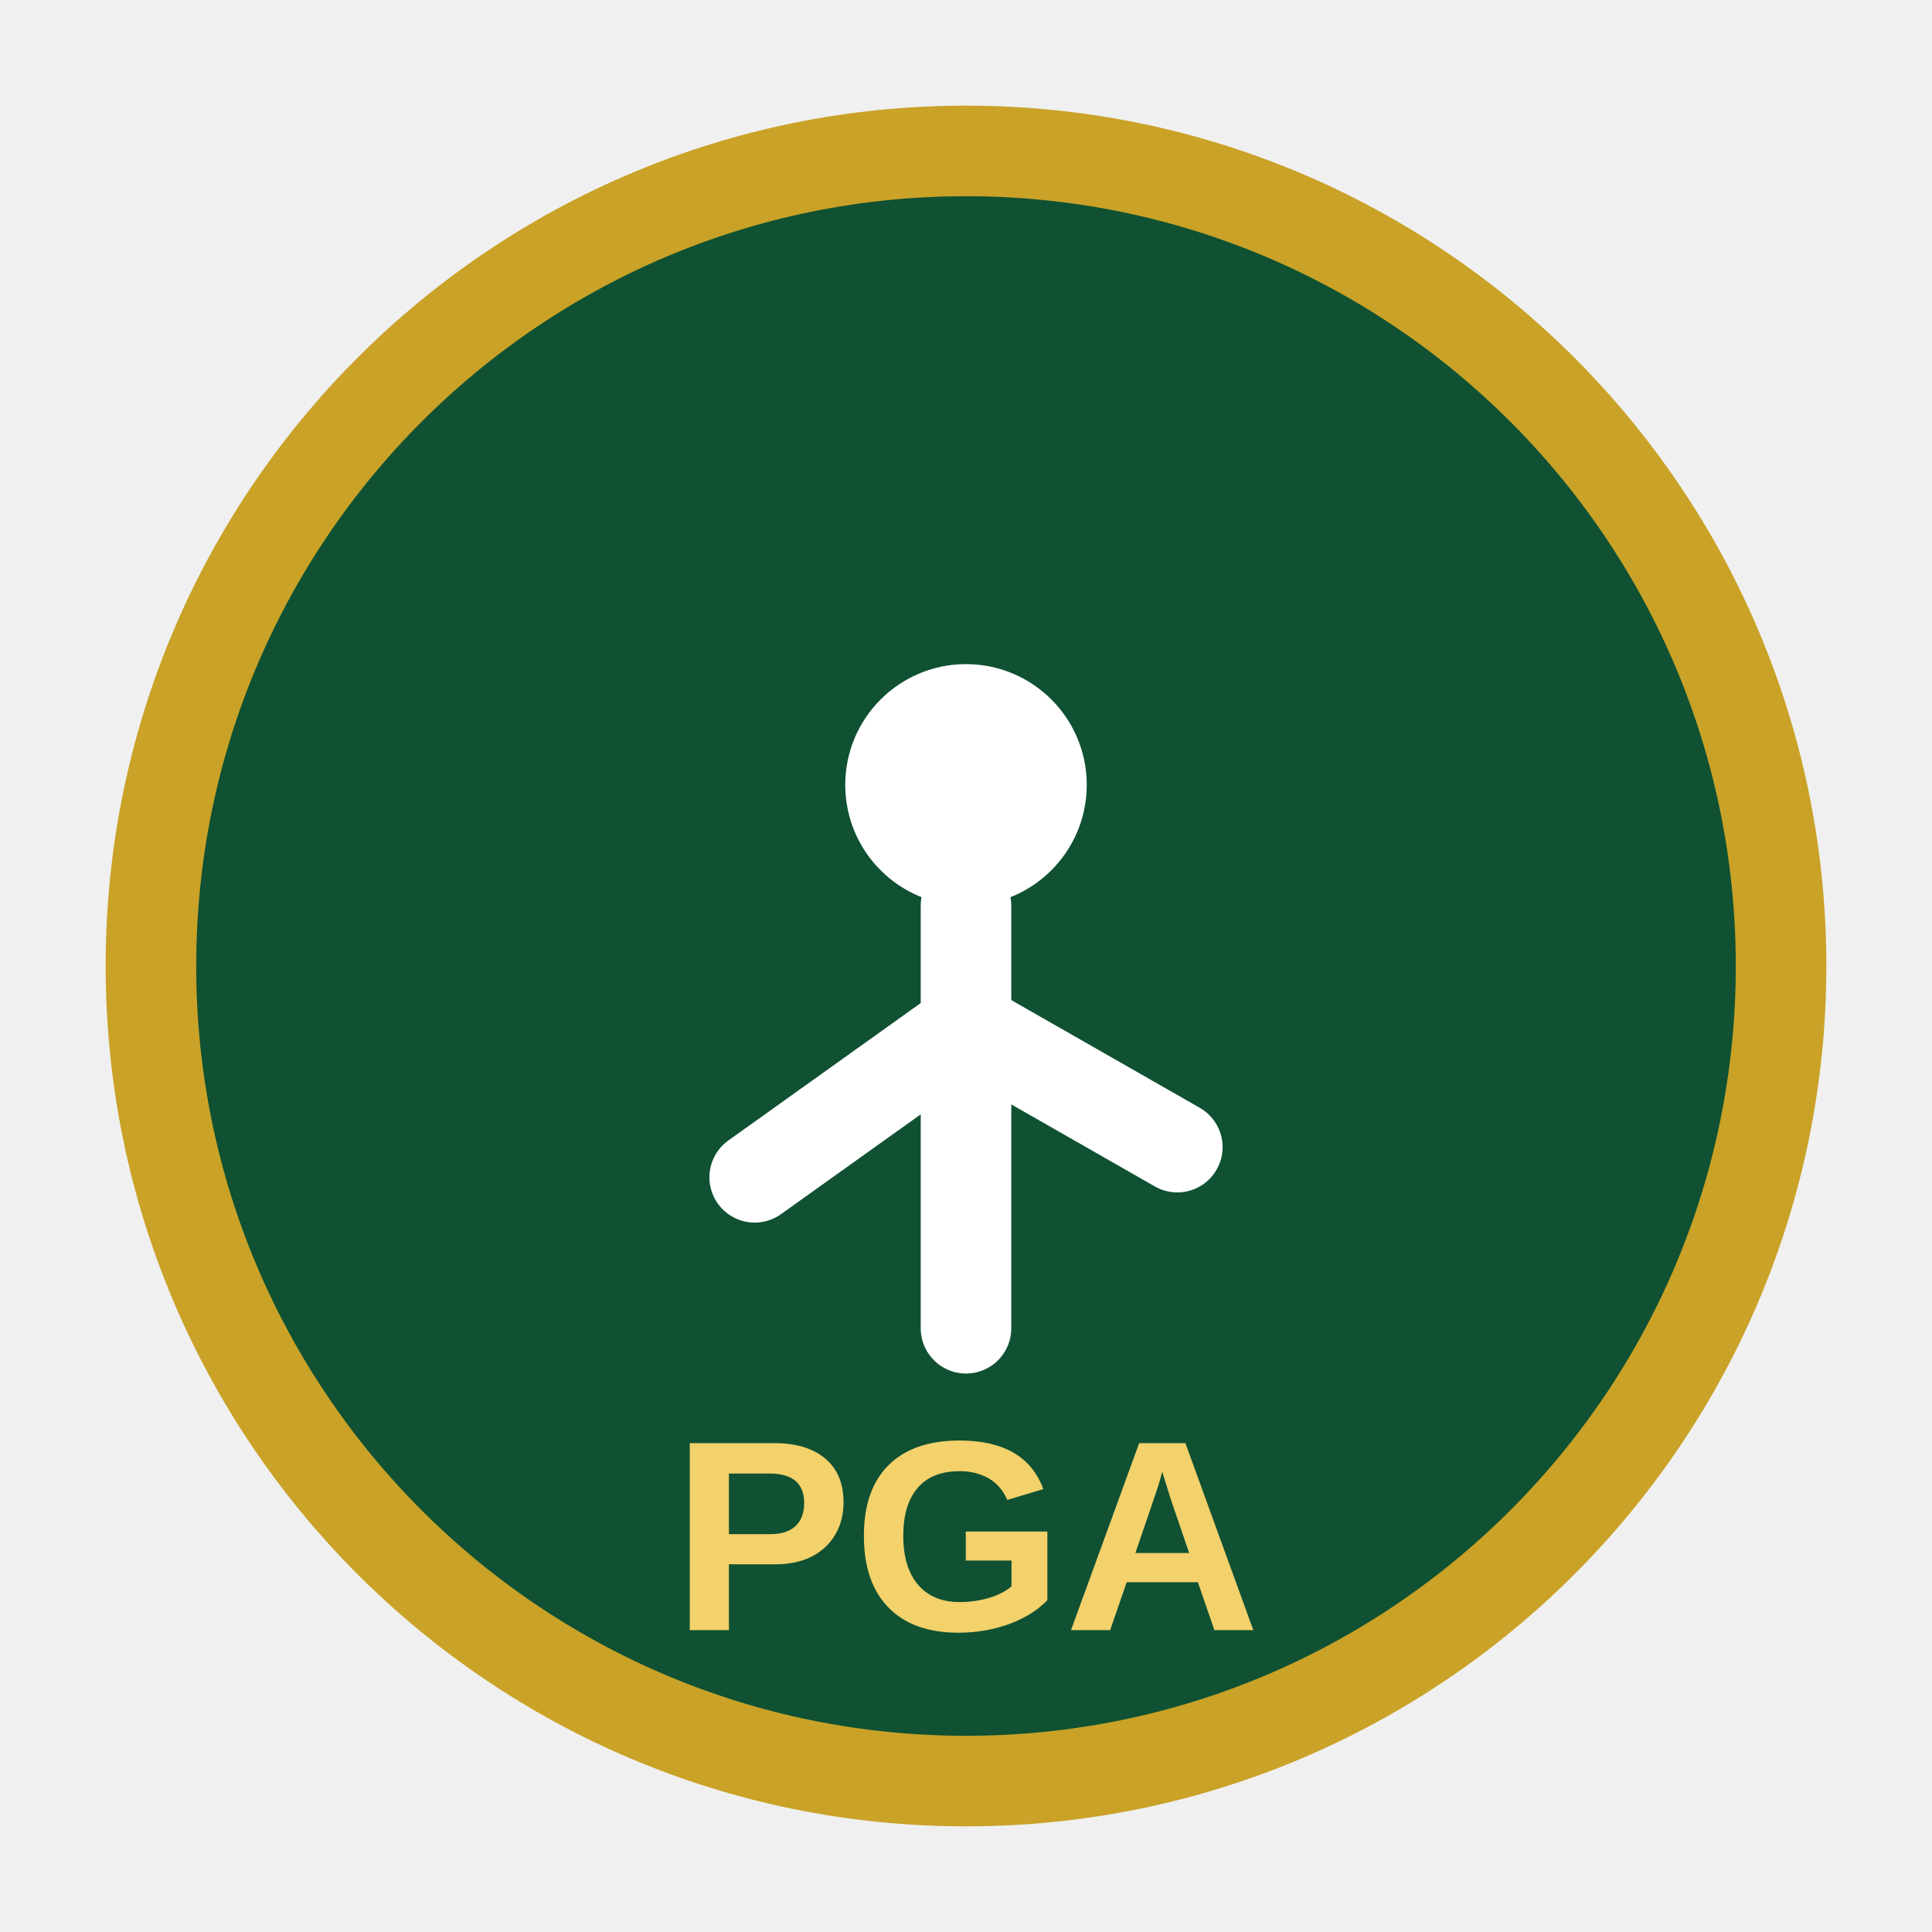
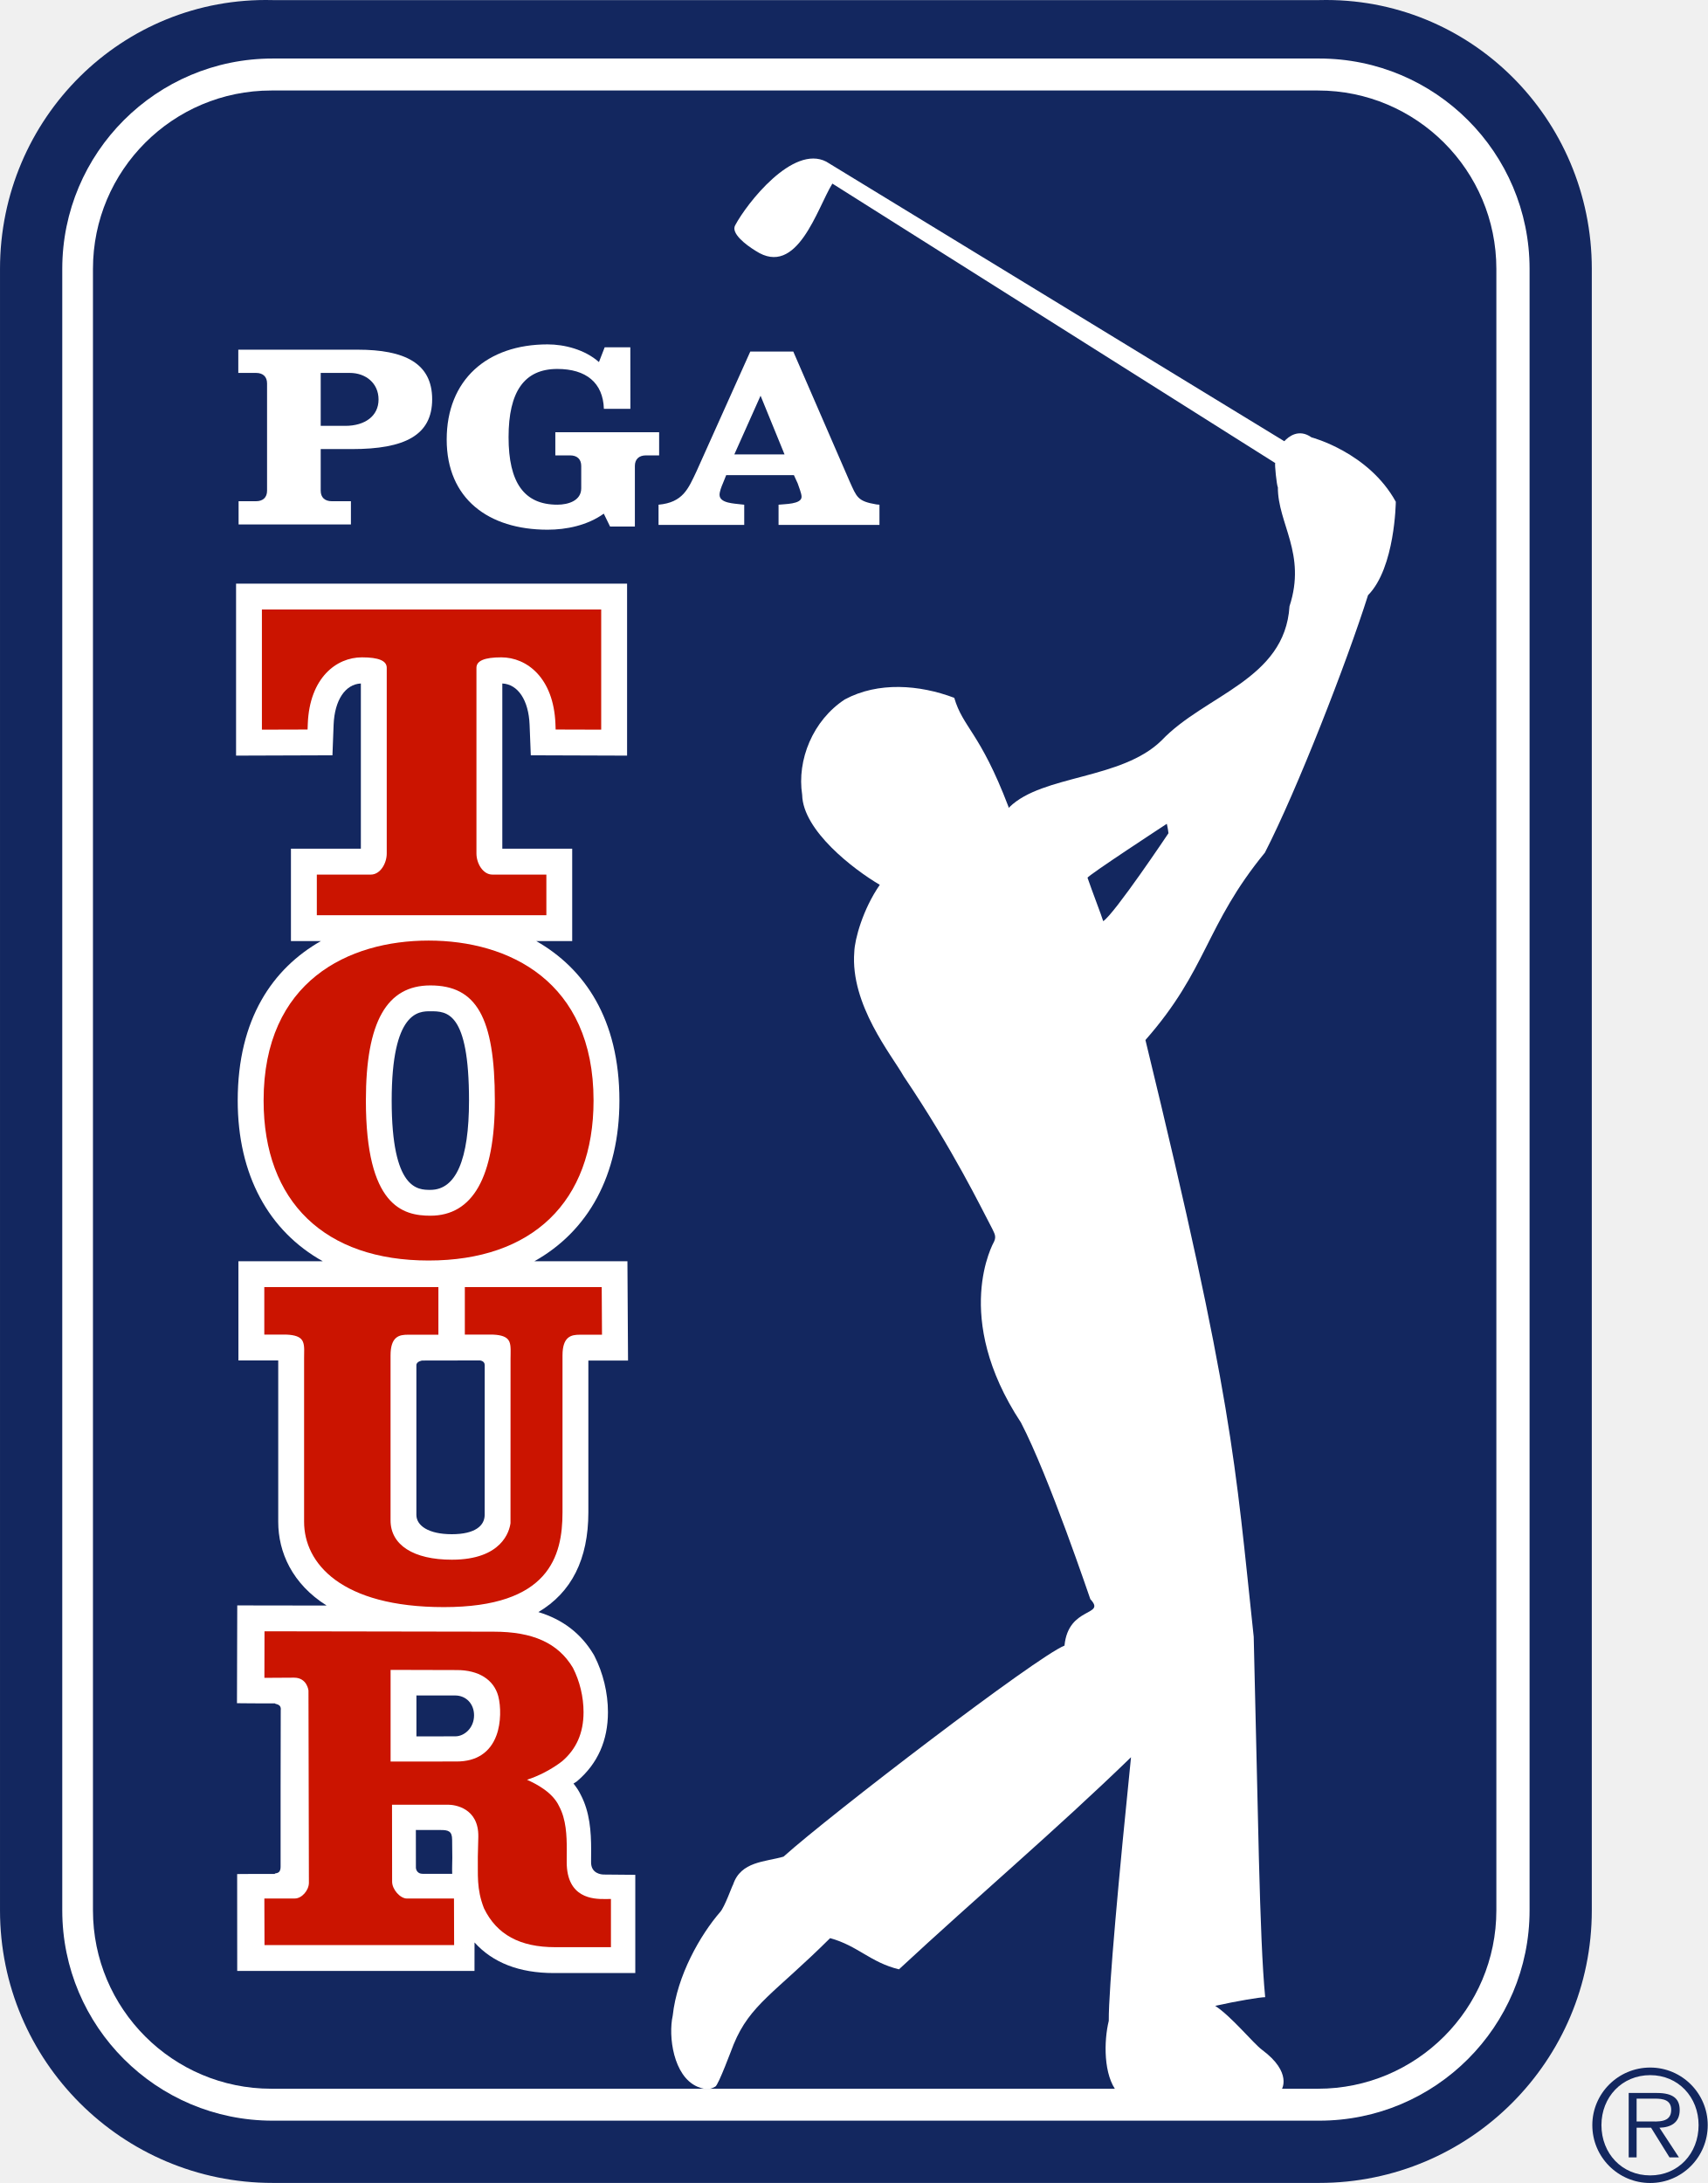
- <svg xmlns="http://www.w3.org/2000/svg" width="128" height="128" viewBox="0 0 128 128" fill="none">
-   <circle cx="64" cy="64" r="54" fill="#0F5132" stroke="#C9A227" stroke-width="6" />
-   <circle cx="64" cy="52" r="8" fill="white" />
-   <path d="M64 60V88" stroke="white" stroke-width="6" stroke-linecap="round" />
-   <path d="M64 68L50 78" stroke="white" stroke-width="6" stroke-linecap="round" />
-   <path d="M64 68L78 76" stroke="white" stroke-width="6" stroke-linecap="round" />
-   <text x="64" y="108" text-anchor="middle" fill="#F3D16B" font-family="Arial, Helvetica, sans-serif" font-size="18" font-weight="700">PGA</text>
+ <svg xmlns="http://www.w3.org/2000/svg" xml:space="preserve" width="152.228mm" height="194.595mm" version="1.1" style="shape-rendering:geometricPrecision; text-rendering:geometricPrecision; image-rendering:optimizeQuality; fill-rule:evenodd; clip-rule:evenodd" viewBox="0 0 152.044 194.361">
+   <defs>
+     <style type="text/css">
+    
+     .fil2 {fill:#CB1400}
+     .fil0 {fill:#13275F}
+     .fil1 {fill:white}
+    
+   </style>
+   </defs>
+   <g id="Layer_x0020_1">
+     <g id="_943120640">
+       <path class="fil0" d="M-0 170.084c0,13.404 10.869,24.27 24.274,24.27l93.181 0c13.405,0 24.267,-10.866 24.267,-24.27l0 -146.143c0,-13.404 -10.862,-24.27 -24.267,-23.933l-93.181 0c-13.405,-0.336 -24.274,10.529 -24.274,23.933l0 146.143z" />
+       <path class="fil1" d="M24.274 5.211c-10.348,0 -18.731,8.39 -18.731,18.73l0 146.143c0,10.344 8.383,18.727 18.731,18.727l93.181 0c10.341,0 18.727,-8.383 18.727,-18.727l0 -146.143c0,-10.34 -8.387,-18.73 -18.727,-18.73l-93.181 0z" />
+       <path class="fil0" d="M24.16 8.057c-8.773,0 -15.884,7.11 -15.884,15.884l0 146.143c0,8.767 7.111,15.884 15.884,15.884l93.181 0c8.77,0 15.884,-7.117 15.884,-15.884l0 -146.143c0,-8.773 -7.114,-15.884 -15.884,-15.884l-93.181 0z" />
+       <path class="fil0" d="M146.784 188.883c0.817,0 2.007,0.135 2.007,-1.031 0,-0.898 -0.736,-1.002 -1.439,-1.002l-1.64 0 0 2.033 1.072 0zm2.698 3.199l0 0 -0.841 0 -1.641 -2.643 -1.288 0 0 2.643 -0.705 0 0 -5.737 2.505 0c1.521,0 2.035,0.572 2.035,1.517 0,1.128 -0.786,1.549 -1.8,1.578l1.734 2.643zm1.748 -2.875l0 0c0,2.527 -1.813,4.478 -4.308,4.478 -2.513,0 -4.342,-1.951 -4.342,-4.478 0,-2.495 1.829,-4.449 4.342,-4.449 2.496,0 4.308,1.954 4.308,4.449zm-9.462 0l0 0c0,-2.818 2.303,-5.125 5.153,-5.125 2.832,0 5.122,2.306 5.122,5.125 0,2.85 -2.29,5.153 -5.122,5.153 -2.851,0 -5.153,-2.303 -5.153,-5.153z" />
+       <path class="fil1" d="M23.777 43.689c0,0.589 -0.352,0.937 -0.986,0.937l-1.549 0 0 2.068 10.001 0 0 -2.068 -1.7 0c-0.635,0 -0.99,-0.348 -0.99,-0.937l0 -3.706 2.79 0c4.673,0 7.133,-1.22 7.133,-4.434 0,-3.218 -2.461,-4.415 -6.627,-4.415l-10.633 0 0 2.068 1.575 0c0.635,0 0.986,0.348 0.986,0.937l0 9.551zm4.776 -10.487l0 0 2.586 0c1.423,0 2.564,0.911 2.564,2.369 0,1.455 -1.191,2.345 -2.969,2.345l-2.181 0 0 -4.713z" />
+       <path class="fil1" d="M58.683 40.544l-1.169 0c-0.634,0 -0.99,0.352 -0.99,0.939l0 5.395 -2.209 0 -0.559 -1.146c-1.471,1.055 -3.353,1.429 -4.999,1.429 -5.282,0 -8.987,-2.768 -8.987,-8.025 0,-5.303 3.582,-8.474 8.987,-8.474 1.474,0 3.302,0.45 4.569,1.574l0.509 -1.313 2.284 0 0.006 5.477 -2.36 0c-0.075,-2.323 -1.584,-3.551 -4.144,-3.551 -2.944,0 -4.342,2.017 -4.342,6.077 0,4.06 1.398,6.008 4.342,6.008 0.965,0 2.127,-0.351 2.127,-1.458l0 -1.992c0,-0.587 -0.352,-0.939 -0.986,-0.939l-1.32 0 0 -2.064 9.242 0 0 2.064z" />
+       <path class="fil1" d="M65.38 40.456l2.335 -5.225 2.133 5.225 -4.468 0zm12.65 4.455l0 0c-1.703,-0.286 -1.753,-0.66 -2.394,-2.068l-5.009 -11.544 -3.827 0 -4.788 10.664c-0.739,1.562 -1.207,2.775 -3.381,2.973l0 1.8 7.629 0 0 -1.8 -0.251 -0.026c-0.591,-0.085 -1.946,-0.085 -1.946,-0.857 0,-0.284 0.17,-0.726 0.293,-1.008l0.298 -0.74 6.03 0 0.339 0.74c0.094,0.304 0.343,0.876 0.343,1.186 0,0.679 -1.527,0.638 -2.049,0.705l0 1.8 8.983 0 0 -1.8 -0.271 -0.026z" />
+       <path class="fil1" d="M98.221 82.015c-0.129,-0.453 -0.993,-2.684 -1.395,-3.862 -0.053,-0.157 7.058,-4.807 7.058,-4.807 0,0 0.094,0.38 0.148,0.839 0,0 -4.801,7.177 -5.81,7.831zm23.585 -29.028l0 0c2.407,-2.442 2.466,-8.314 2.466,-8.314 -2.426,-4.411 -7.507,-5.734 -7.507,-5.734 -1.134,-0.804 -2.045,-0.063 -2.413,0.339l-0.018 0 -40.77 -24.886c-2.973,-1.539 -7.073,3.72 -8.104,5.657 -0.415,0.701 0.914,1.734 1.82,2.286 3.701,2.423 5.471,-3.791 6.828,-5.989l39.434 24.884c-0.079,0.028 0.132,2.054 0.23,2.142 -0.022,3.237 2.57,5.92 1.036,10.605 -0.411,6.561 -7.528,7.875 -11.397,11.954 -3.563,3.491 -10.583,3.051 -13.524,5.917 -0.025,0.029 -0.079,0.082 -0.079,0.082 0,0 -0.022,-0.104 -0.029,-0.122 -2.535,-6.639 -4.041,-7.01 -4.82,-9.678 -3.108,-1.172 -6.771,-1.452 -9.741,0.141 -2.847,1.86 -4.279,5.389 -3.799,8.496 0.066,3.177 4.559,6.63 6.91,8.012 -1.512,2.187 -2.234,4.858 -2.269,5.97 -0.377,4.71 3.356,9.219 4.402,11.083 4.415,6.545 6.913,11.742 7.883,13.577 0.154,0.355 0.39,0.641 0.164,1.125 -0.06,0.125 -3.814,6.696 2.388,16.122 2.523,4.849 6.146,15.667 6.18,15.727 1.442,1.536 -1.957,0.587 -2.303,4.132 -2.435,0.952 -20.867,15.06 -25.015,18.79 -1.656,0.48 -3.799,0.411 -4.49,2.486 -0.107,0.16 -0.748,1.995 -1.147,2.438 -1.775,2.042 -3.846,5.675 -4.229,9.235 -0.405,1.823 0.051,5.37 2.174,6.312 0.965,0.428 1.367,0.123 1.622,0 0.279,-0.138 1.474,-3.381 1.627,-3.755 1.471,-3.566 3.619,-4.521 8.591,-9.461 2.485,0.685 3.575,2.155 6.13,2.777 6.909,-6.417 13.866,-12.298 20.66,-18.884 -1.04,10.196 -2.008,20.666 -1.98,23.469 -0.44,1.788 -0.493,4.852 0.77,6.363 0,0 11.29,0.66 13.464,0.499 1.084,-0.082 1.147,-0.723 1.147,-0.723 0,0 1.009,-1.521 -1.732,-3.554 -0.792,-0.587 -2.696,-2.95 -4.173,-3.918 1.948,-0.436 4,-0.773 4.449,-0.773 -0.519,-5.36 -0.635,-16.94 -1.021,-32.088 -1.678,-15.695 -1.823,-20.977 -9.64,-53.131 5.533,-6.287 5.319,-10.196 10.639,-16.688 2.862,-5.577 7.28,-16.911 9.182,-22.922l-0.001 0z" />
+       <g>
+         <path class="fil1" d="M37.075 154.599l0 -3.648 3.443 0.003c0.978,0 1.688,0.742 1.688,1.763 0,1.15 -0.883,1.876 -1.666,1.876l-3.466 0.006zm0.559 12.232l0 0c-0.594,0 -0.606,-0.54 -0.606,-0.54l-0.003 -3.362 2.205 0.004c0.682,0 1.024,0.097 1.024,0.867 0.006,0.204 0.016,1.609 0.016,1.609 0,0.43 -0.032,0.977 -0.009,1.424l-2.627 -0.001zm4.123 -68.845l0 0c0,5.275 -1.16,7.953 -3.441,7.953 -1.116,0 -3.444,0 -3.444,-7.953 0,-7.95 2.417,-7.95 3.444,-7.95 1.452,0 3.441,0 3.441,7.95zm-4.167 23.148l0 0 5.131 -0.009c0,0 0.434,0.025 0.434,0.415 0,0.39 -0.004,11.588 -0.004,13.332 0,0.949 -0.829,1.725 -2.922,1.725 -2.096,0 -3.158,-0.773 -3.158,-1.722l0 -13.326c0,-0.346 0.518,-0.415 0.518,-0.415l0.001 0zm16.172 45.763l0 0c-0.232,0.004 -1.156,-0.091 -1.137,-1.116l0.006 -1.068c0,-1.65 -0.119,-3.372 -0.924,-4.911 -0.179,-0.377 -0.405,-0.698 -0.647,-1.005 0.085,-0.06 0.185,-0.107 0.267,-0.17l0.044 -0.034 0.044 -0.038c1.797,-1.54 2.712,-3.598 2.712,-6.118 0,-1.712 -0.431,-3.491 -1.207,-5.006l-0.034 -0.066 -0.038 -0.063c-1.122,-1.873 -2.75,-3.117 -4.914,-3.773 2.95,-1.744 4.449,-4.707 4.449,-8.886l0 -13.508 3.532 0 -0.054 -8.839 -8.289 0c4.807,-2.686 7.576,-7.673 7.576,-14.309 0,-7.287 -3.133,-11.767 -7.406,-14.2l3.202 0 0 -8.223 -6.222 0 0 -14.711c1.389,0.066 2.341,1.48 2.429,3.673l0.107 2.721 8.572 0.029 0 -15.312 -34.813 0 0 15.312 8.581 -0.029 0.104 -2.724c0.088,-2.19 1.04,-3.604 2.426,-3.67l0 14.711 -6.225 0 0 8.223 2.667 0c-4.273,2.432 -7.406,6.913 -7.406,14.2 0,6.636 2.768,11.623 7.576,14.309l-7.513 0 0 8.83 3.544 0 0 14.366c0,2.712 1.247,5.527 4.308,7.456l-7.956 -0.012 -0.025 8.707c0,0 2.631,0.029 3.381,0.016 0,0.094 0.594,0.009 0.515,0.619 -0.012,2.441 -0.015,11.198 -0.012,13.92 0,0.732 -0.522,0.512 -0.522,0.647 -0.713,-0.013 -3.346,0.009 -3.346,0.009l0.006 8.625 21.125 0c0,0 0.003,-2.511 0.003,-2.535 1.631,1.807 3.991,2.724 7.051,2.724l7.262 0 0 -8.745 -2.8 -0.025z" />
+       </g>
+       <path class="fil2" d="M52.986 54.267l-29.668 0 0 10.698 4.066 -0.012 0.019 -0.519c0.163,-4.081 2.535,-5.908 4.82,-5.908 1.486,0 2.209,0.302 2.209,0.928l0 16.534c0,0.889 -0.581,1.879 -1.414,1.879l-4.811 0 0 3.62 20.437 0 0 -3.62 -4.811 0c-0.833,0 -1.414,-0.99 -1.414,-1.879l0 -16.534c0,-0.625 0.723,-0.928 2.209,-0.928 2.281,0 4.66,1.827 4.823,5.908l0.019 0.519 4.056 0.012 0 -10.698 -0.54 0z" />
+       <path class="fil2" d="M53.574 114.596l-12.189 0 0 4.226 2.275 0c0.77,0 1.27,0.129 1.528,0.393 0.273,0.279 0.286,0.701 0.273,1.36 0,0.004 -0.006,0.358 -0.006,0.358 0,0.006 -0.004,14.68 -0.004,14.68 -0.094,0.71 -0.76,3.253 -5.222,3.253 -3.419,0 -5.458,-1.311 -5.458,-3.503l0 -14.687c0,-1.7 0.792,-1.841 1.536,-1.841l2.724 0 0 -4.239 -15.5 0 0 4.226 1.747 0c0.773,0 1.272,0.129 1.53,0.393 0.295,0.301 0.282,0.813 0.27,1.354 0,0.006 -0.004,0.365 -0.004,0.365l0 14.558c0,3.67 3.268,7.595 12.446,7.595 9.361,0 10.561,-4.516 10.561,-8.443l0 -13.967c0,-1.7 0.792,-1.841 1.533,-1.841l1.983 0 -0.025 -4.239z" />
+       <path class="fil2" d="M38.316 108.239c-2.464,0 -5.741,-0.867 -5.741,-10.253 0,-7.042 1.876,-10.25 5.741,-10.25 4.078,0 5.741,2.816 5.741,10.25 0,6.85 -1.986,10.253 -5.741,10.253zm-0.157 -24.496l0 0c-7.101,0 -14.69,3.582 -14.69,14.243 0,9.053 5.49,14.243 14.69,14.243 9.197,0 14.686,-5.191 14.686,-14.243 0,-10.661 -7.588,-14.243 -14.686,-14.243z" />
+       <path class="fil2" d="M34.775 148.676c0.848,0 3.789,0.016 5.904,0.016 1.923,0 3.28,0.845 3.68,2.312 0.239,0.911 0.261,2.36 -0.157,3.497 -0.566,1.543 -1.797,2.332 -3.541,2.332 -0.004,0 -4.6,0 -5.886,0.004l0 -8.161zm19.073 20.402l0 0c-1.033,0.009 -3.393,-0.072 -3.393,-3.296l0.006 -1.084c0,-1.266 -0.053,-2.715 -0.682,-3.88 -0.588,-1.263 -2.055,-1.995 -2.859,-2.36 1.028,-0.326 2.197,-0.927 3.13,-1.649 1.235,-1.062 1.904,-2.47 1.904,-4.371 0,-1.355 -0.336,-2.759 -0.949,-3.953 -1.319,-2.199 -3.557,-3.211 -7.06,-3.211 -0.01,0 -20.396,-0.034 -20.396,-0.034l-0.009 4.145c0,0 1.483,-0.016 2.642,-0.016 1.159,0 1.282,1.141 1.282,1.141 0,0 0.032,12.927 0.038,17.119 0,0.675 -0.632,1.401 -1.251,1.401l-2.715 0 0.013 4.148 16.883 0 -0.013 -4.145 -4.191 0c-0.603,0 -1.317,-0.811 -1.317,-1.499 0,0 -0.006,-5.163 -0.009,-6.853 0.207,0 5.009,0 5.009,0 0.556,0 2.724,0.276 2.674,2.859l-0.044 1.778c0.029,1.574 -0.138,2.828 0.55,4.588 1.135,2.341 3.199,3.459 6.341,3.459l4.961 0 0 -4.292 -0.544 0.006z" />
+     </g>
+   </g>
</svg>
